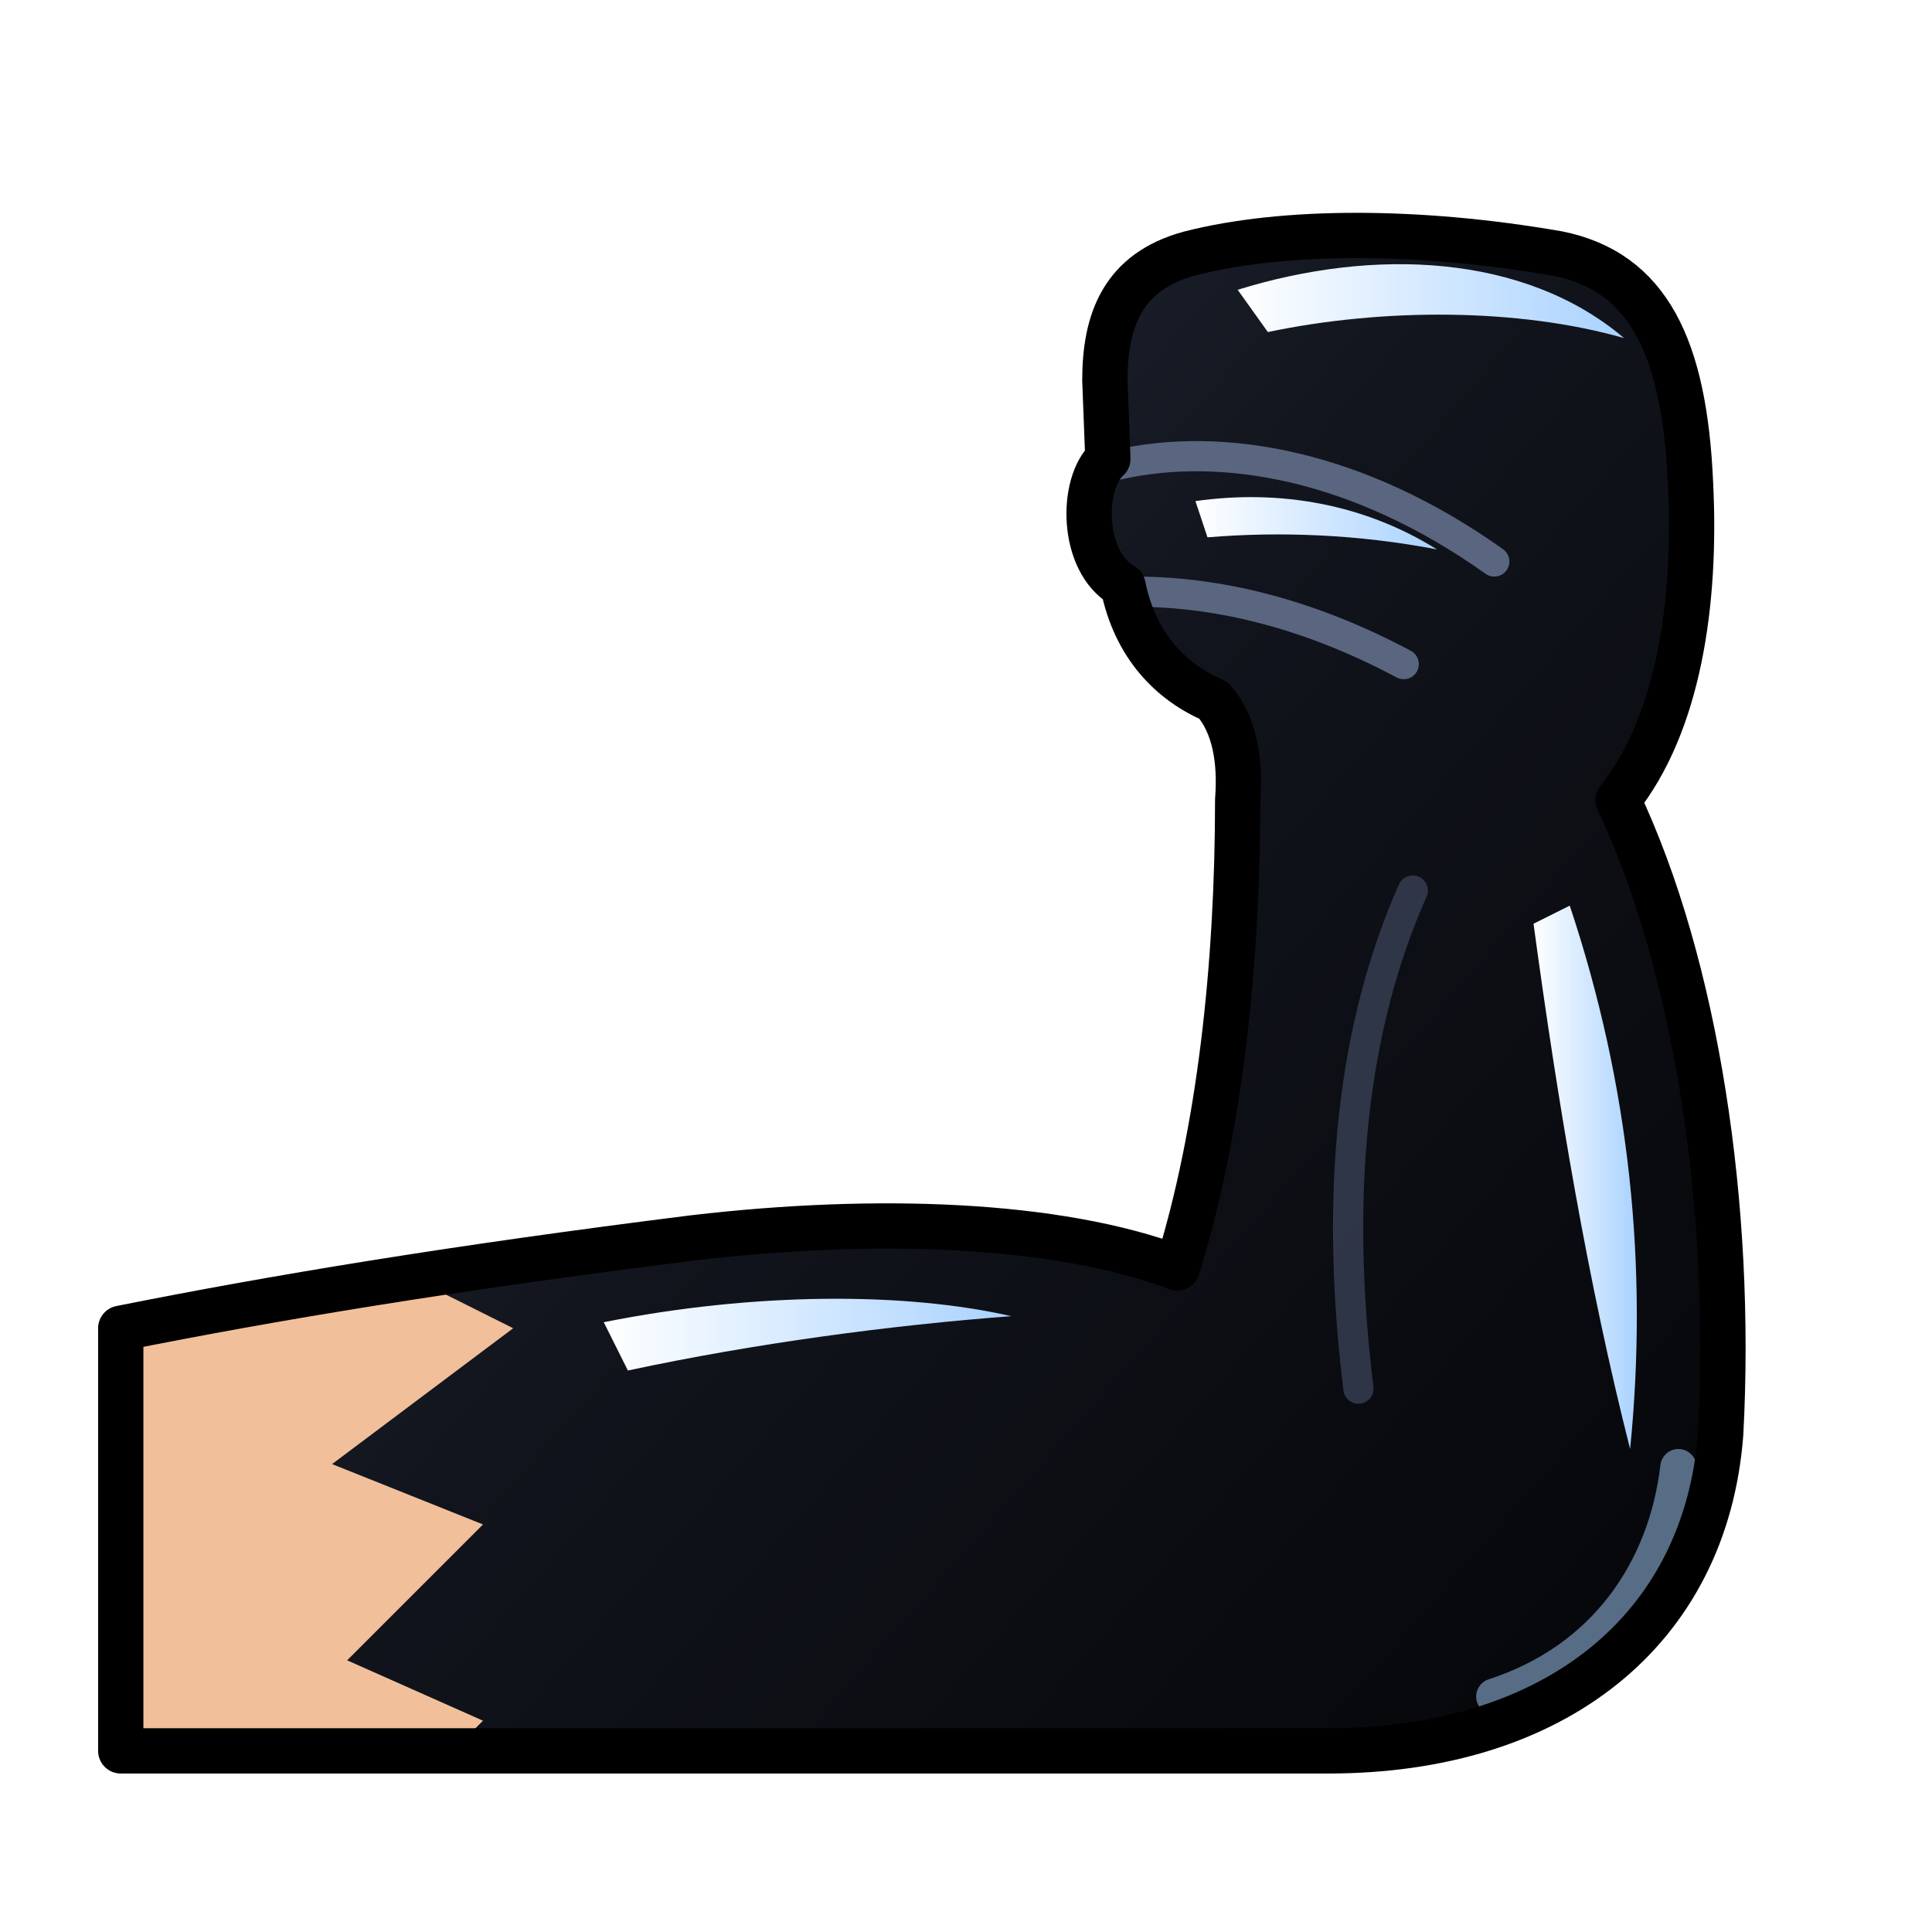
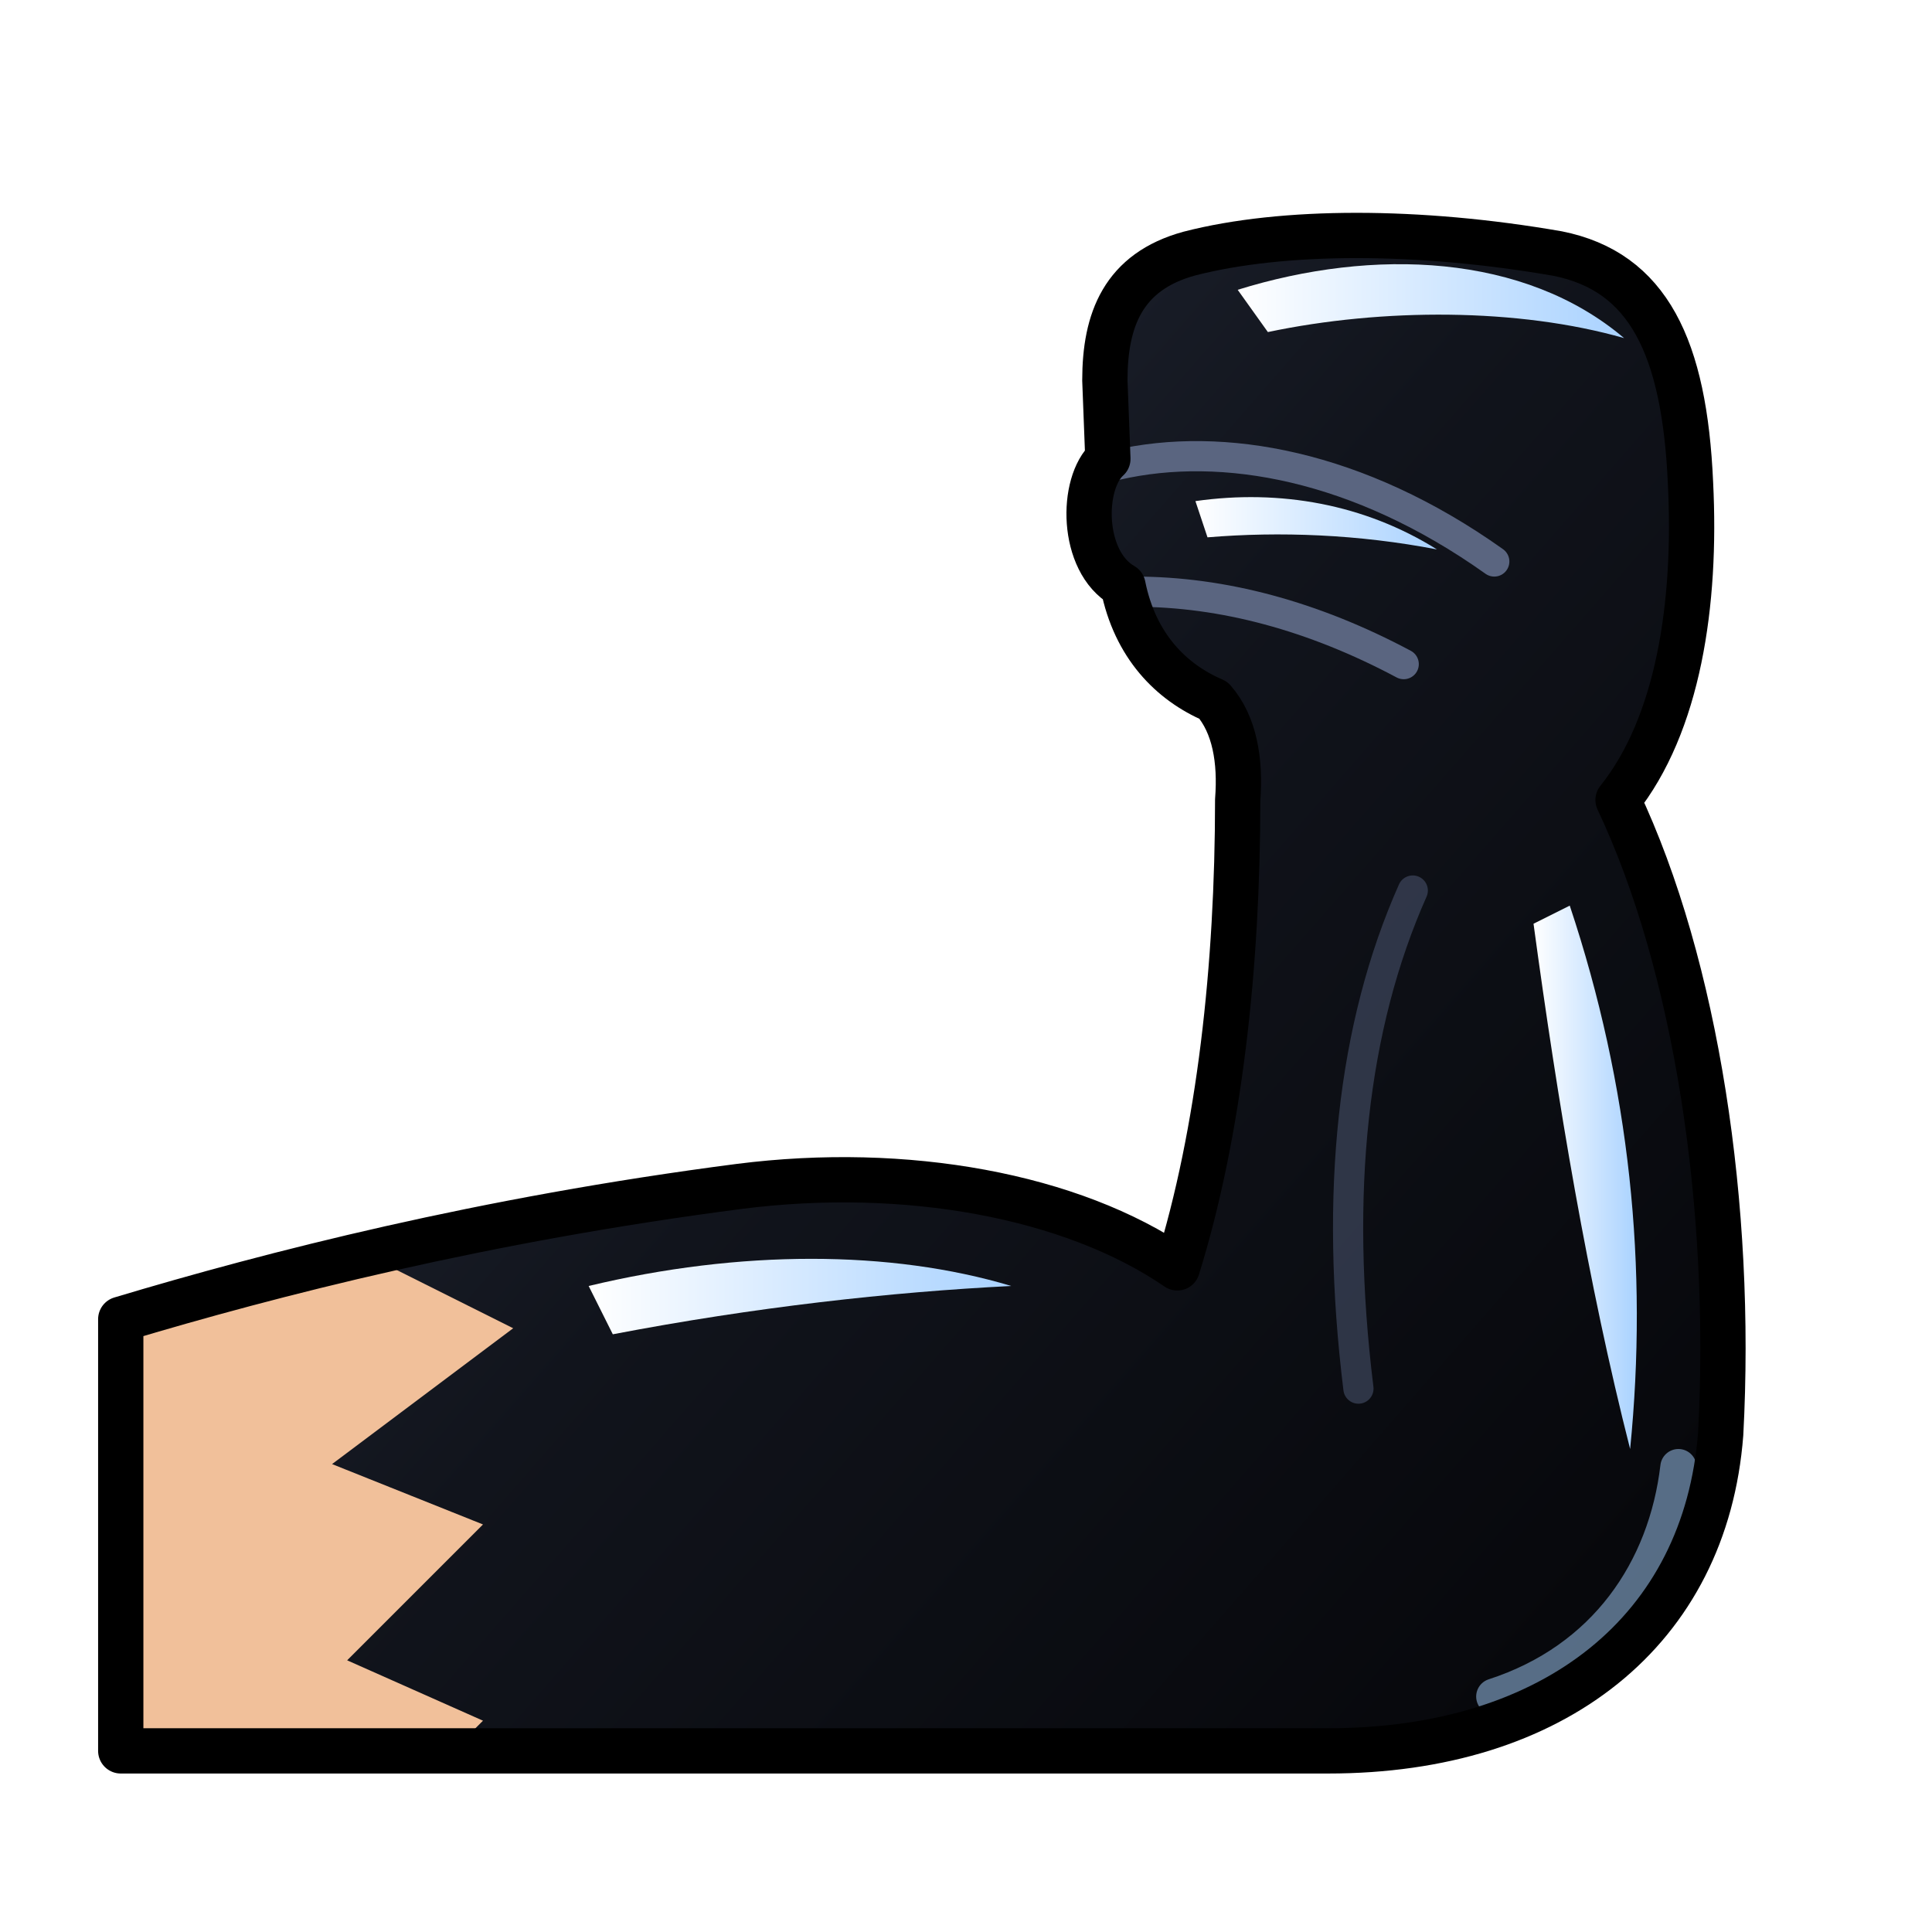
<svg xmlns="http://www.w3.org/2000/svg" viewBox="0 0 64 64">
  <defs>
-     <path id="arm" d="M4,58 L44,58 C51.5,58 56.5,54 57,47.5 C57.4,40 56.2,32 53.6,26.5 C55.6,24 56.2,20 56,16 C55.8,11.5 54.6,9 51.6,8.4 C47,7.6 42.5,7.6 39.4,8.4 C37.2,9 36.6,10.6 36.6,12.6 L36.7,15.2 C35.8,16 35.8,18.6 37.2,19.4 C37.6,21.4 38.8,22.6 40.2,23.2 C40.9,24 41.1,25.2 41,26.5 C41,32 40.4,37.5 39,42 C35,40.5 29,40.3 23,41 C15,42 9,43 4,44 Z" />
+     <path id="arm" d="M4,58 L44,58 C51.5,58 56.5,54 57,47.5 C57.4,40 56.2,32 53.6,26.5 C55.6,24 56.2,20 56,16 C55.8,11.5 54.6,9 51.6,8.4 C47,7.6 42.5,7.6 39.4,8.4 C37.2,9 36.6,10.6 36.6,12.6 L36.7,15.2 C35.8,16 35.8,18.6 37.2,19.4 C37.6,21.4 38.8,22.6 40.2,23.2 C40.9,24 41.1,25.2 41,26.5 C41,32 40.4,37.5 39,42 C35.5,39.6 30,38.6 24.5,39.3 C16,40.4 9,42.2 4,43.7 Z" />
    <clipPath id="armClip">
      <use href="#arm" />
    </clipPath>
    <linearGradient id="metal" x1="0" y1="0" x2="1" y2="1">
      <stop offset="0" stop-color="#2c3344" />
      <stop offset="0.45" stop-color="#11141c" />
      <stop offset="1" stop-color="#030305" />
    </linearGradient>
    <linearGradient id="shine" x1="0" y1="0" x2="1" y2="0">
      <stop offset="0" stop-color="#ffffff" />
      <stop offset="1" stop-color="#a9d2ff" />
    </linearGradient>
  </defs>
  <use href="#arm" fill="#f1c09a" />
  <g clip-path="url(#armClip)">
    <path fill="url(#metal)" d="M18,36 L13,42 L17,44 L11,48.5 L16,50.5 L11.5,55 L16,57 L13,60 L64,60 L64,0 L18,0 Z" />
    <g fill="none" stroke="#5a6580" stroke-width="1" stroke-linecap="round">
      <path d="M37,15.4 C40.5,14.6 45,15.4 49.5,18.6" />
      <path d="M37.6,19.6 C40.5,19.6 43.5,20.4 46.5,22" />
      <path d="M45,46 C44.2,39.5 44.8,34 46.8,29.5" stroke="#46506a" stroke-opacity="0.6" />
    </g>
    <g fill="url(#shine)">
      <path d="M41,9.6 C45.5,8.2 50.5,8.4 53.8,11.2 C50.3,10.2 45.8,10.2 42,11 Z" />
      <path d="M39.6,16.6 C42.4,16.2 45.2,16.7 47.6,18.2 C45,17.7 42.4,17.6 40,17.8 Z" />
      <path d="M52,30 C54,36 54.6,42 54,48 C52.6,42.5 51.6,36.5 50.8,30.6 Z" />
-       <path d="M20,43.8 C25,42.8 30,42.8 33.5,43.6 C29.5,43.9 25,44.5 20.8,45.4 Z" />
+       <path d="M19.5,42.6 C24.5,41.4 29.5,41.4 33.5,42.6 C29.5,42.8 25,43.3 20.3,44.2 Z" />
    </g>
    <path d="M49.5,56.2 C53.2,55 55.2,52 55.6,48.6" fill="none" stroke="#a9d2ff" stroke-width="1.2" stroke-linecap="round" stroke-opacity="0.5" />
  </g>
  <use href="#arm" fill="none" stroke="#000000" stroke-width="1.5" stroke-linejoin="round" />
</svg>
